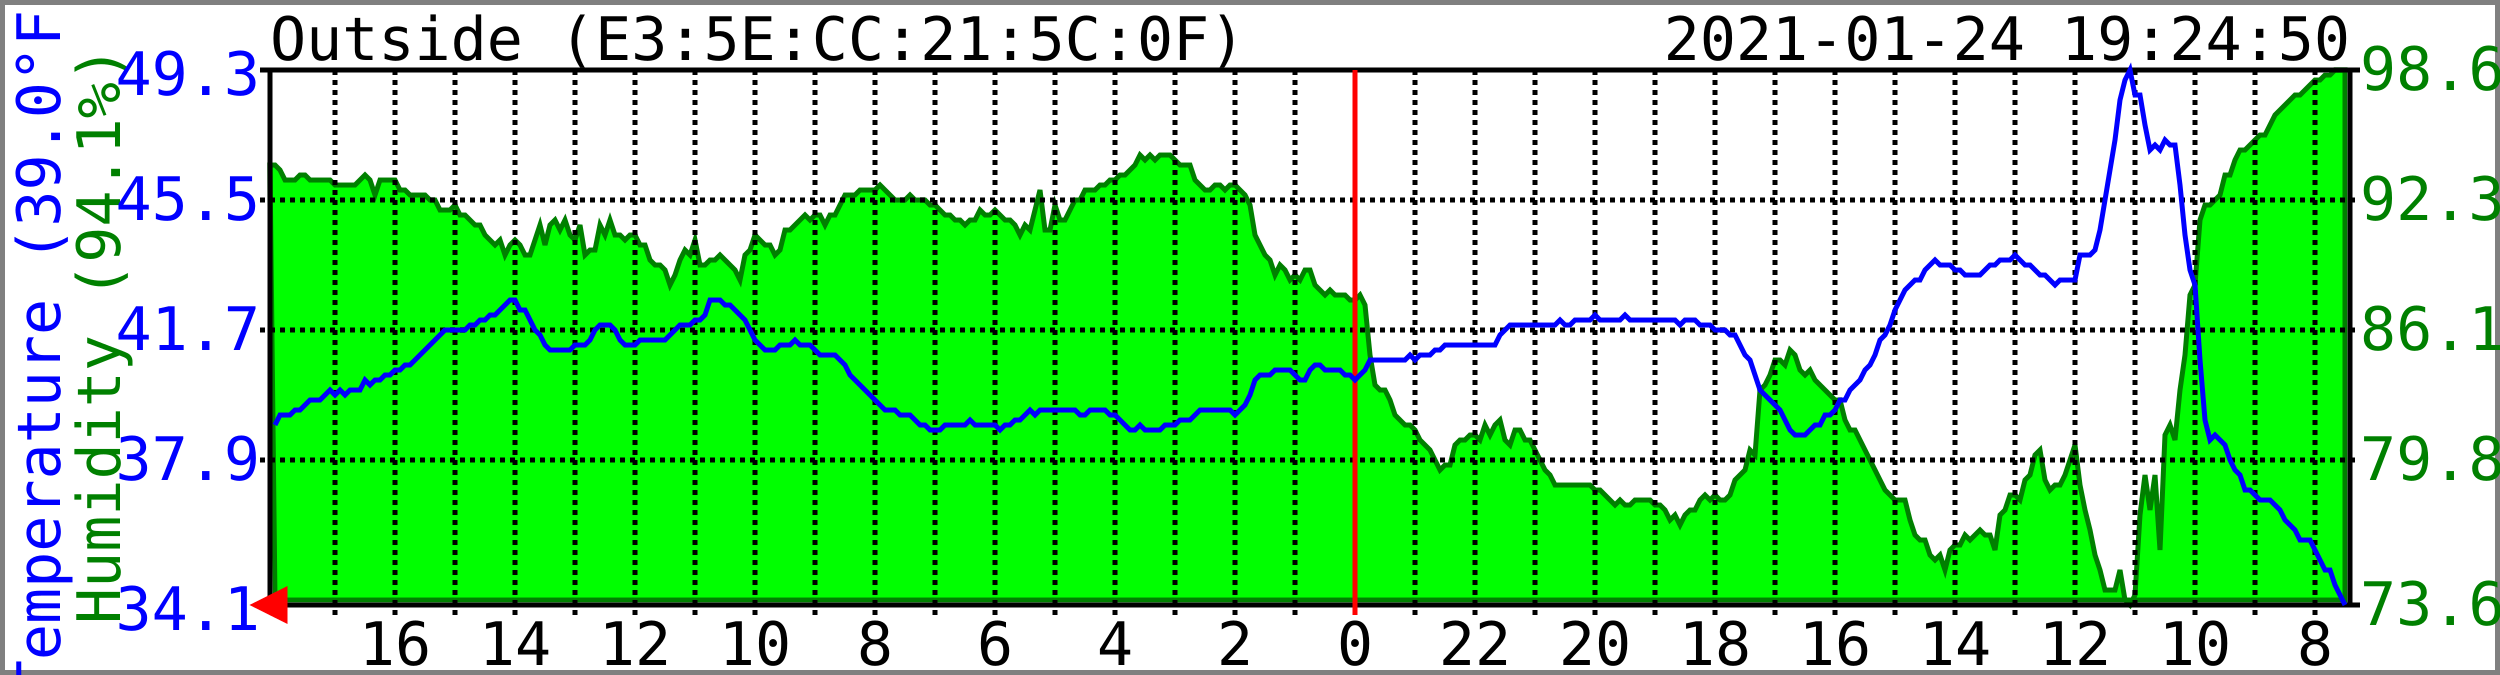
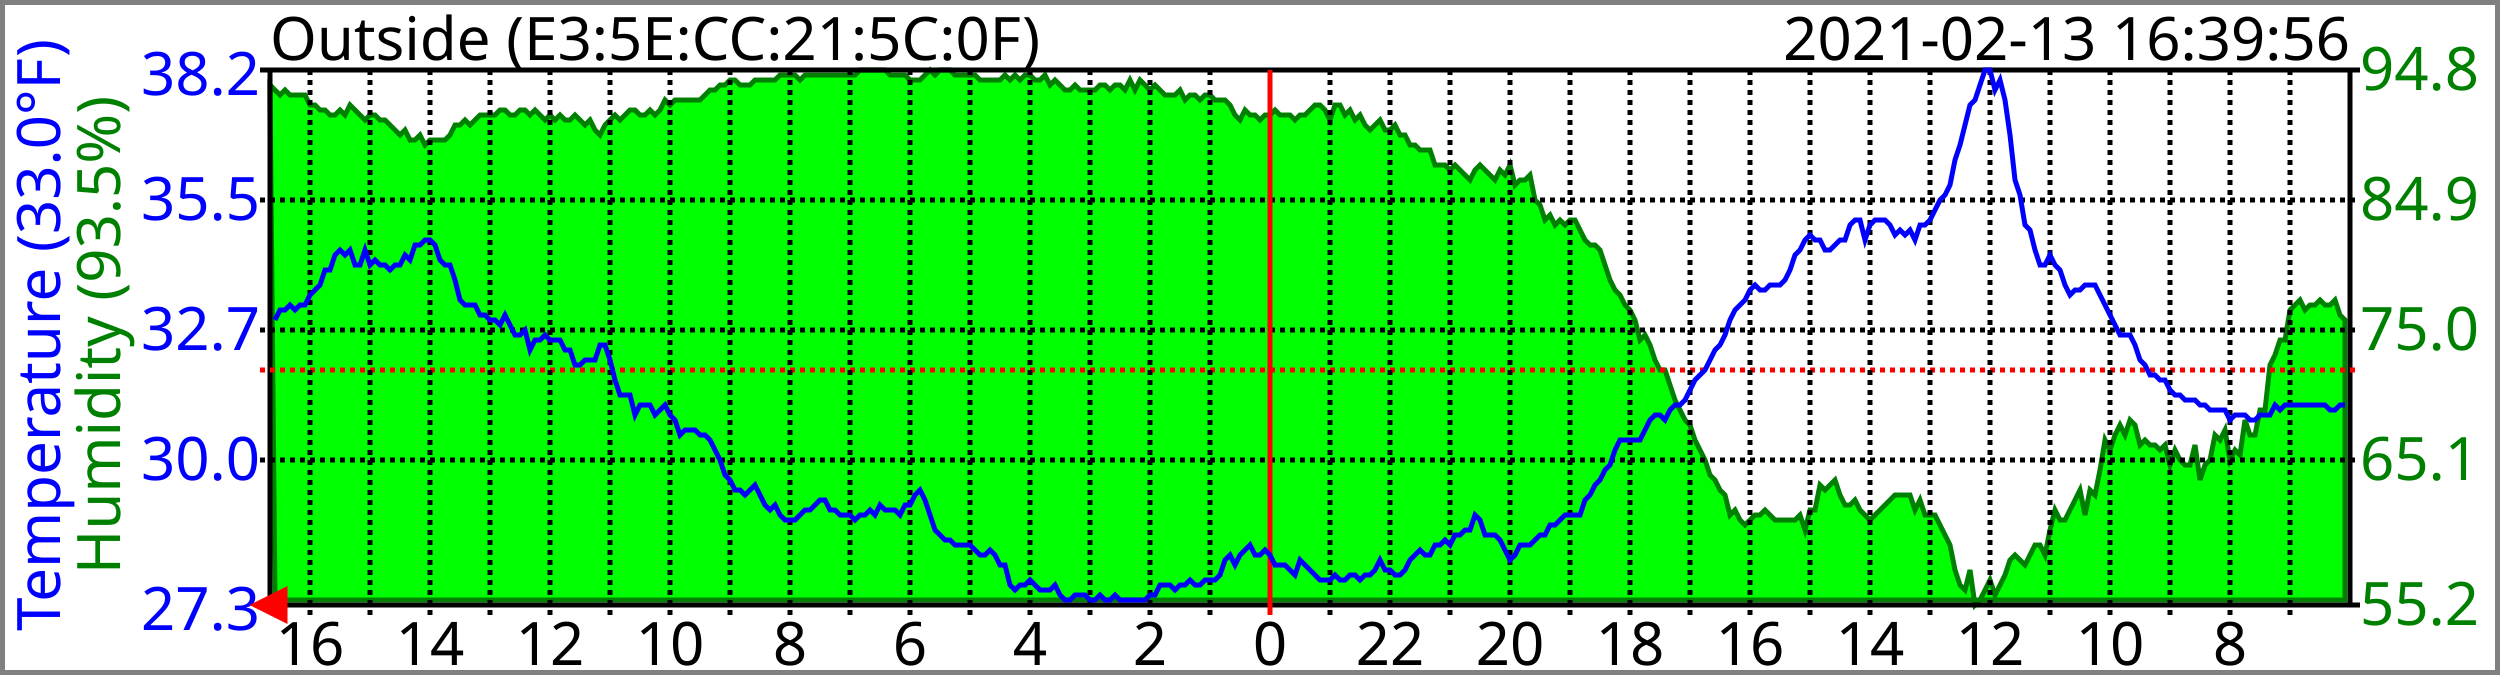
<svg xmlns="http://www.w3.org/2000/svg" width="500" height="135">
  <style>
		text {
- 			font-family: Consolas;
+ 			font-family: sans-serif;
			font-size: 12px;
		}
		line {
			stroke: black;
		}
	</style>
  <rect width="500" height="135" stroke="grey" stroke-width="2" fill-opacity="0" />
  <text x="54" y="12">Outside (E3:5E:CC:21:5C:0F)</text>
-   <text fill="blue" text-anchor="middle" x="12" y="67" transform="rotate(270 12,67)">Temperature (39.0°F)</text>
-   <text fill="green" text-anchor="middle" x="24" y="67" transform="rotate(270 24,67)">Humidity (94.1%)</text>
-   <text text-anchor="end" x="470" y="12">2021-01-24 19:24:50</text>
-   <polygon style="fill:lime;stroke:green" points="55,120 54,33 55,33 56,34 57,36 58,36 59,36 60,35 61,35 62,36 63,36 64,36 65,36 66,36 67,37 68,37 69,37 70,37 71,37 72,36 73,35 74,36 75,39 76,36 77,36 78,36 79,36 80,38 81,38 82,39 83,39 84,39 85,39 86,40 87,40 88,42 89,42 90,42 91,41 92,43 93,43 94,44 95,45 96,45 97,47 98,48 99,49 100,48 101,51 102,49 103,48 104,49 105,51 106,51 107,48 108,45 109,49 110,45 111,44 112,46 113,44 114,47 115,48 116,45 117,51 118,50 119,50 120,45 121,47 122,44 123,47 124,47 125,48 126,47 127,47 128,49 129,49 130,52 131,53 132,53 133,54 134,57 135,55 136,52 137,50 138,51 139,48 140,53 141,53 142,52 143,52 144,51 145,52 146,53 147,54 148,56 149,51 150,50 151,47 152,48 153,49 154,49 155,51 156,50 157,46 158,46 159,45 160,44 161,43 162,44 163,43 164,43 165,45 166,43 167,43 168,41 169,39 170,39 171,39 172,38 173,38 174,38 175,38 176,37 177,38 178,39 179,40 180,40 181,40 182,39 183,40 184,40 185,40 186,41 187,41 188,42 189,43 190,43 191,44 192,44 193,45 194,44 195,44 196,42 197,43 198,43 199,42 200,43 201,44 202,44 203,45 204,47 205,45 206,46 207,42 208,38 209,46 210,46 211,41 212,44 213,44 214,42 215,40 216,40 217,38 218,38 219,38 220,37 221,37 222,36 223,36 224,35 225,35 226,34 227,33 228,31 229,32 230,31 231,32 232,31 233,31 234,31 235,32 236,33 237,33 238,33 239,36 240,37 241,38 242,38 243,37 244,37 245,38 246,37 247,37 248,38 249,39 250,41 251,47 252,49 253,51 254,52 255,55 256,53 257,54 258,56 259,55 260,56 261,54 262,54 263,57 264,58 265,59 266,58 267,59 268,59 269,59 270,60 271,60 272,59 273,61 274,71 275,77 276,78 277,78 278,80 279,83 280,84 281,85 282,85 283,86 284,88 285,89 286,90 287,92 288,94 289,93 290,93 291,89 292,88 293,88 294,87 295,87 296,88 297,85 298,87 299,85 300,84 301,88 302,89 303,86 304,86 305,88 306,88 307,90 308,92 309,94 310,95 311,97 312,97 313,97 314,97 315,97 316,97 317,97 318,97 319,98 320,98 321,99 322,100 323,101 324,100 325,101 326,101 327,100 328,100 329,100 330,100 331,101 332,101 333,102 334,104 335,103 336,105 337,103 338,102 339,102 340,100 341,99 342,100 343,99 344,100 345,100 346,99 347,96 348,95 349,94 350,90 351,91 352,78 353,77 354,75 355,72 356,72 357,73 358,70 359,71 360,74 361,75 362,74 363,76 364,77 365,78 366,79 367,80 368,80 369,84 370,86 371,86 372,88 373,90 374,92 375,94 376,96 377,98 378,99 379,100 380,100 381,100 382,104 383,107 384,108 385,108 386,111 387,112 388,111 389,114 390,110 391,109 392,109 393,107 394,108 395,107 396,106 397,107 398,107 399,110 400,103 401,102 402,99 403,99 404,100 405,96 406,95 407,91 408,90 409,96 410,98 411,97 412,97 413,95 414,92 415,89 416,97 417,102 418,106 419,111 420,114 421,118 422,118 423,118 424,114 425,120 426,121 427,119 428,103 429,95 430,102 431,95 432,110 433,87 434,85 435,88 436,78 437,71 438,59 439,57 440,44 441,41 442,41 443,40 444,39 445,35 446,35 447,32 448,30 449,30 450,29 451,28 452,27 453,27 454,25 455,23 456,22 457,21 458,20 459,19 460,19 461,18 462,17 463,16 464,16 465,15 466,15 467,14 468,14 469,14 469,120" />
+   <text fill="blue" text-anchor="middle" x="12" y="67" transform="rotate(270 12,67)">Temperature (33.0°F)</text>
+   <text fill="green" text-anchor="middle" x="24" y="67" transform="rotate(270 24,67)">Humidity (93.5%)</text>
+   <text text-anchor="end" x="470" y="12">2021-02-13 16:39:56</text>
+   <polygon style="fill:lime;stroke:green" points="55,120 54,17 55,18 56,19 57,18 58,19 59,19 60,19 61,19 62,21 63,21 64,22 65,22 66,23 67,23 68,22 69,23 70,21 71,22 72,23 73,24 74,23 75,23 76,24 77,24 78,25 79,26 80,27 81,26 82,28 83,28 84,27 85,29 86,28 87,28 88,28 89,28 90,27 91,25 92,25 93,24 94,25 95,24 96,23 97,23 98,23 99,23 100,22 101,22 102,23 103,23 104,22 105,22 106,23 107,22 108,23 109,24 110,23 111,24 112,23 113,24 114,24 115,23 116,24 117,25 118,24 119,26 120,27 121,25 122,24 123,23 124,24 125,23 126,22 127,22 128,23 129,23 130,22 131,23 132,22 133,20 134,21 135,20 136,20 137,20 138,20 139,20 140,20 141,19 142,18 143,18 144,17 145,17 146,16 147,16 148,17 149,17 150,17 151,16 152,16 153,16 154,16 155,16 156,15 157,15 158,15 159,15 160,16 161,15 162,15 163,15 164,15 165,15 166,15 167,15 168,15 169,15 170,15 171,15 172,14 173,14 174,14 175,14 176,14 177,14 178,15 179,15 180,15 181,15 182,16 183,16 184,16 185,15 186,14 187,15 188,14 189,14 190,14 191,15 192,15 193,15 194,15 195,15 196,16 197,16 198,16 199,16 200,16 201,15 202,16 203,15 204,16 205,15 206,15 207,16 208,16 209,15 210,17 211,16 212,17 213,18 214,18 215,17 216,18 217,18 218,18 219,18 220,17 221,17 222,18 223,17 224,17 225,18 226,16 227,18 228,16 229,17 230,18 231,17 232,18 233,19 234,19 235,19 236,18 237,20 238,19 239,19 240,20 241,19 242,19 243,20 244,20 245,20 246,21 247,23 248,24 249,22 250,23 251,23 252,24 253,23 254,23 255,22 256,23 257,23 258,23 259,24 260,23 261,23 262,22 263,21 264,21 265,22 266,24 267,21 268,21 269,23 270,22 271,24 272,23 273,25 274,26 275,25 276,24 277,26 278,26 279,25 280,27 281,27 282,29 283,29 284,30 285,30 286,30 287,33 288,33 289,33 290,34 291,33 292,34 293,35 294,36 295,34 296,33 297,34 298,35 299,36 300,34 301,35 302,33 303,37 304,36 305,36 306,35 307,40 308,41 309,44 310,43 311,45 312,44 313,45 314,44 315,44 316,46 317,48 318,49 319,49 320,50 321,53 322,56 323,58 324,59 325,61 326,62 327,64 328,68 329,67 330,69 331,72 332,74 333,74 334,77 335,80 336,82 337,84 338,85 339,88 340,90 341,92 342,95 343,96 344,98 345,99 346,103 347,102 348,104 349,105 350,104 351,103 352,103 353,102 354,103 355,104 356,104 357,104 358,104 359,104 360,103 361,106 362,102 363,102 364,97 365,98 366,97 367,96 368,99 369,101 370,101 371,100 372,102 373,103 374,104 375,103 376,102 377,101 378,100 379,99 380,99 381,99 382,99 383,102 384,100 385,103 386,103 387,103 388,105 389,107 390,109 391,114 392,117 393,118 394,114 395,121 396,120 397,118 398,116 399,119 400,117 401,115 402,112 403,111 404,112 405,113 406,111 407,109 408,109 409,111 410,106 411,102 412,104 413,104 414,102 415,100 416,98 417,103 418,98 419,99 420,94 421,88 422,90 423,87 424,85 425,87 426,84 427,85 428,89 429,88 430,89 431,89 432,90 433,89 434,93 435,90 436,92 437,93 438,93 439,89 440,96 441,93 442,92 443,87 444,88 445,86 446,92 447,90 448,91 449,84 450,87 451,87 452,82 453,82 454,73 455,71 456,68 457,68 458,62 459,61 460,60 461,62 462,61 463,61 464,60 465,61 466,61 467,60 468,63 469,64 469,120" />
  <line x1="52" y1="14" x2="472" y2="14" />
-   <text fill="blue" text-anchor="end" x="52" y="19">49.3</text>
-   <text fill="green" x="472" y="18">98.6</text>
+   <text fill="blue" text-anchor="end" x="52" y="19">38.2</text>
+   <text fill="green" x="472" y="18">94.8</text>
  <line x1="52" y1="121" x2="472" y2="121" />
-   <text fill="blue" text-anchor="end" x="52" y="126">34.1</text>
-   <text fill="green" x="472" y="125">73.6</text>
+   <text fill="blue" text-anchor="end" x="52" y="126">27.3</text>
+   <text fill="green" x="472" y="125">55.2</text>
  <line x1="54" y1="14" x2="54" y2="121" />
  <line x1="470" y1="14" x2="470" y2="121" />
  <line x1="52" y1="40" x2="472" y2="40" stroke-dasharray="1,1" />
-   <text fill="blue" text-anchor="end" x="52" y="44">45.5</text>
-   <text fill="green" x="472" y="44">92.3</text>
+   <text fill="blue" text-anchor="end" x="52" y="44">35.5</text>
+   <text fill="green" x="472" y="44">84.9</text>
  <line x1="52" y1="66" x2="472" y2="66" stroke-dasharray="1,1" />
-   <text fill="blue" text-anchor="end" x="52" y="70">41.7</text>
-   <text fill="green" x="472" y="70">86.1</text>
+   <text fill="blue" text-anchor="end" x="52" y="70">32.7</text>
+   <text fill="green" x="472" y="70">75.0</text>
  <line x1="52" y1="92" x2="472" y2="92" stroke-dasharray="1,1" />
-   <text fill="blue" text-anchor="end" x="52" y="96">37.9</text>
-   <text fill="green" x="472" y="96">79.8</text>
-   <line stroke-dasharray="1,1" x1="67" y1="14" x2="67" y2="123" />
-   <line stroke-dasharray="1,1" x1="79" y1="14" x2="79" y2="123" />
-   <text text-anchor="middle" x="79" y="133">16</text>
-   <line stroke-dasharray="1,1" x1="91" y1="14" x2="91" y2="123" />
-   <line stroke-dasharray="1,1" x1="103" y1="14" x2="103" y2="123" />
-   <text text-anchor="middle" x="103" y="133">14</text>
-   <line stroke-dasharray="1,1" x1="115" y1="14" x2="115" y2="123" />
-   <line stroke-dasharray="1,1" x1="127" y1="14" x2="127" y2="123" />
-   <text text-anchor="middle" x="127" y="133">12</text>
-   <line stroke-dasharray="1,1" x1="139" y1="14" x2="139" y2="123" />
-   <line stroke-dasharray="1,1" x1="151" y1="14" x2="151" y2="123" />
-   <text text-anchor="middle" x="151" y="133">10</text>
-   <line stroke-dasharray="1,1" x1="163" y1="14" x2="163" y2="123" />
-   <line stroke-dasharray="1,1" x1="175" y1="14" x2="175" y2="123" />
-   <text text-anchor="middle" x="175" y="133">8</text>
-   <line stroke-dasharray="1,1" x1="187" y1="14" x2="187" y2="123" />
-   <line stroke-dasharray="1,1" x1="199" y1="14" x2="199" y2="123" />
-   <text text-anchor="middle" x="199" y="133">6</text>
-   <line stroke-dasharray="1,1" x1="211" y1="14" x2="211" y2="123" />
-   <line stroke-dasharray="1,1" x1="223" y1="14" x2="223" y2="123" />
-   <text text-anchor="middle" x="223" y="133">4</text>
-   <line stroke-dasharray="1,1" x1="235" y1="14" x2="235" y2="123" />
-   <line stroke-dasharray="1,1" x1="247" y1="14" x2="247" y2="123" />
-   <text text-anchor="middle" x="247" y="133">2</text>
-   <line stroke-dasharray="1,1" x1="259" y1="14" x2="259" y2="123" />
-   <line style="stroke:red" x1="271" y1="14" x2="271" y2="123" />
-   <text text-anchor="middle" x="271" y="133">0</text>
-   <line stroke-dasharray="1,1" x1="283" y1="14" x2="283" y2="123" />
-   <line stroke-dasharray="1,1" x1="295" y1="14" x2="295" y2="123" />
-   <text text-anchor="middle" x="295" y="133">22</text>
-   <line stroke-dasharray="1,1" x1="307" y1="14" x2="307" y2="123" />
-   <line stroke-dasharray="1,1" x1="319" y1="14" x2="319" y2="123" />
-   <text text-anchor="middle" x="319" y="133">20</text>
-   <line stroke-dasharray="1,1" x1="331" y1="14" x2="331" y2="123" />
-   <line stroke-dasharray="1,1" x1="343" y1="14" x2="343" y2="123" />
-   <text text-anchor="middle" x="343" y="133">18</text>
-   <line stroke-dasharray="1,1" x1="355" y1="14" x2="355" y2="123" />
-   <line stroke-dasharray="1,1" x1="367" y1="14" x2="367" y2="123" />
-   <text text-anchor="middle" x="367" y="133">16</text>
-   <line stroke-dasharray="1,1" x1="379" y1="14" x2="379" y2="123" />
-   <line stroke-dasharray="1,1" x1="391" y1="14" x2="391" y2="123" />
-   <text text-anchor="middle" x="391" y="133">14</text>
-   <line stroke-dasharray="1,1" x1="403" y1="14" x2="403" y2="123" />
-   <line stroke-dasharray="1,1" x1="415" y1="14" x2="415" y2="123" />
-   <text text-anchor="middle" x="415" y="133">12</text>
-   <line stroke-dasharray="1,1" x1="427" y1="14" x2="427" y2="123" />
-   <line stroke-dasharray="1,1" x1="439" y1="14" x2="439" y2="123" />
-   <text text-anchor="middle" x="439" y="133">10</text>
-   <line stroke-dasharray="1,1" x1="451" y1="14" x2="451" y2="123" />
-   <line stroke-dasharray="1,1" x1="463" y1="14" x2="463" y2="123" />
-   <text text-anchor="middle" x="463" y="133">8</text>
+   <text fill="blue" text-anchor="end" x="52" y="96">30.0</text>
+   <text fill="green" x="472" y="96">65.1</text>
+   <line style="fill:red;stroke:red;stroke-dasharray:1;" x1="52" y1="74" x2="472" y2="74" />
+   <line stroke-dasharray="1,1" x1="62" y1="14" x2="62" y2="123" />
+   <text text-anchor="middle" x="62" y="133">16</text>
+   <line stroke-dasharray="1,1" x1="74" y1="14" x2="74" y2="123" />
+   <line stroke-dasharray="1,1" x1="86" y1="14" x2="86" y2="123" />
+   <text text-anchor="middle" x="86" y="133">14</text>
+   <line stroke-dasharray="1,1" x1="98" y1="14" x2="98" y2="123" />
+   <line stroke-dasharray="1,1" x1="110" y1="14" x2="110" y2="123" />
+   <text text-anchor="middle" x="110" y="133">12</text>
+   <line stroke-dasharray="1,1" x1="122" y1="14" x2="122" y2="123" />
+   <line stroke-dasharray="1,1" x1="134" y1="14" x2="134" y2="123" />
+   <text text-anchor="middle" x="134" y="133">10</text>
+   <line stroke-dasharray="1,1" x1="146" y1="14" x2="146" y2="123" />
+   <line stroke-dasharray="1,1" x1="158" y1="14" x2="158" y2="123" />
+   <text text-anchor="middle" x="158" y="133">8</text>
+   <line stroke-dasharray="1,1" x1="170" y1="14" x2="170" y2="123" />
+   <line stroke-dasharray="1,1" x1="182" y1="14" x2="182" y2="123" />
+   <text text-anchor="middle" x="182" y="133">6</text>
+   <line stroke-dasharray="1,1" x1="194" y1="14" x2="194" y2="123" />
+   <line stroke-dasharray="1,1" x1="206" y1="14" x2="206" y2="123" />
+   <text text-anchor="middle" x="206" y="133">4</text>
+   <line stroke-dasharray="1,1" x1="218" y1="14" x2="218" y2="123" />
+   <line stroke-dasharray="1,1" x1="230" y1="14" x2="230" y2="123" />
+   <text text-anchor="middle" x="230" y="133">2</text>
+   <line stroke-dasharray="1,1" x1="242" y1="14" x2="242" y2="123" />
+   <line style="stroke:red" x1="254" y1="14" x2="254" y2="123" />
+   <text text-anchor="middle" x="254" y="133">0</text>
+   <line stroke-dasharray="1,1" x1="266" y1="14" x2="266" y2="123" />
+   <line stroke-dasharray="1,1" x1="278" y1="14" x2="278" y2="123" />
+   <text text-anchor="middle" x="278" y="133">22</text>
+   <line stroke-dasharray="1,1" x1="290" y1="14" x2="290" y2="123" />
+   <line stroke-dasharray="1,1" x1="302" y1="14" x2="302" y2="123" />
+   <text text-anchor="middle" x="302" y="133">20</text>
+   <line stroke-dasharray="1,1" x1="314" y1="14" x2="314" y2="123" />
+   <line stroke-dasharray="1,1" x1="326" y1="14" x2="326" y2="123" />
+   <text text-anchor="middle" x="326" y="133">18</text>
+   <line stroke-dasharray="1,1" x1="338" y1="14" x2="338" y2="123" />
+   <line stroke-dasharray="1,1" x1="350" y1="14" x2="350" y2="123" />
+   <text text-anchor="middle" x="350" y="133">16</text>
+   <line stroke-dasharray="1,1" x1="362" y1="14" x2="362" y2="123" />
+   <line stroke-dasharray="1,1" x1="374" y1="14" x2="374" y2="123" />
+   <text text-anchor="middle" x="374" y="133">14</text>
+   <line stroke-dasharray="1,1" x1="386" y1="14" x2="386" y2="123" />
+   <line stroke-dasharray="1,1" x1="398" y1="14" x2="398" y2="123" />
+   <text text-anchor="middle" x="398" y="133">12</text>
+   <line stroke-dasharray="1,1" x1="410" y1="14" x2="410" y2="123" />
+   <line stroke-dasharray="1,1" x1="422" y1="14" x2="422" y2="123" />
+   <text text-anchor="middle" x="422" y="133">10</text>
+   <line stroke-dasharray="1,1" x1="434" y1="14" x2="434" y2="123" />
+   <line stroke-dasharray="1,1" x1="446" y1="14" x2="446" y2="123" />
+   <text text-anchor="middle" x="446" y="133">8</text>
+   <line stroke-dasharray="1,1" x1="458" y1="14" x2="458" y2="123" />
  <polygon stroke="red" fill="red" points="51,121 57,118 57,124" />
-   <polyline style="fill:none;stroke:blue" points="55,85 56,83 57,83 58,83 59,82 60,82 61,81 62,80 63,80 64,80 65,79 66,78 67,79 68,78 69,79 70,78 71,78 72,78 73,76 74,77 75,76 76,76 77,75 78,75 79,74 80,74 81,73 82,73 83,72 84,71 85,70 86,69 87,68 88,67 89,66 90,66 91,66 92,66 93,66 94,65 95,65 96,64 97,64 98,63 99,63 100,62 101,61 102,60 103,60 104,62 105,62 106,64 107,66 108,67 109,69 110,70 111,70 112,70 113,70 114,70 115,69 116,69 117,69 118,68 119,66 120,65 121,65 122,65 123,66 124,68 125,69 126,69 127,69 128,68 129,68 130,68 131,68 132,68 133,68 134,67 135,66 136,65 137,65 138,65 139,64 140,64 141,63 142,60 143,60 144,60 145,61 146,61 147,62 148,63 149,64 150,66 151,68 152,69 153,70 154,70 155,70 156,69 157,69 158,69 159,68 160,69 161,69 162,69 163,70 164,71 165,71 166,71 167,71 168,72 169,73 170,75 171,76 172,77 173,78 174,79 175,80 176,81 177,82 178,82 179,82 180,83 181,83 182,83 183,84 184,85 185,85 186,86 187,86 188,86 189,85 190,85 191,85 192,85 193,85 194,84 195,85 196,85 197,85 198,85 199,85 200,86 201,85 202,85 203,84 204,84 205,83 206,82 207,83 208,82 209,82 210,82 211,82 212,82 213,82 214,82 215,82 216,83 217,83 218,82 219,82 220,82 221,82 222,83 223,83 224,84 225,85 226,86 227,86 228,85 229,86 230,86 231,86 232,86 233,85 234,85 235,85 236,84 237,84 238,84 239,83 240,82 241,82 242,82 243,82 244,82 245,82 246,82 247,83 248,82 249,81 250,79 251,76 252,75 253,75 254,75 255,74 256,74 257,74 258,74 259,75 260,76 261,76 262,74 263,73 264,73 265,74 266,74 267,74 268,74 269,75 270,75 271,76 272,75 273,74 274,72 275,72 276,72 277,72 278,72 279,72 280,72 281,72 282,71 283,72 284,71 285,71 286,71 287,70 288,70 289,69 290,69 291,69 292,69 293,69 294,69 295,69 296,69 297,69 298,69 299,69 300,67 301,66 302,65 303,65 304,65 305,65 306,65 307,65 308,65 309,65 310,65 311,65 312,64 313,65 314,65 315,64 316,64 317,64 318,64 319,63 320,64 321,64 322,64 323,64 324,64 325,63 326,64 327,64 328,64 329,64 330,64 331,64 332,64 333,64 334,64 335,64 336,65 337,64 338,64 339,64 340,65 341,65 342,65 343,66 344,66 345,66 346,67 347,67 348,69 349,71 350,72 351,75 352,78 353,79 354,80 355,81 356,82 357,84 358,86 359,87 360,87 361,87 362,86 363,85 364,85 365,83 366,83 367,82 368,80 369,80 370,78 371,77 372,76 373,74 374,73 375,71 376,68 377,67 378,65 379,62 380,60 381,58 382,57 383,56 384,56 385,54 386,53 387,52 388,53 389,53 390,53 391,54 392,54 393,55 394,55 395,55 396,55 397,54 398,53 399,53 400,52 401,52 402,52 403,51 404,52 405,53 406,53 407,54 408,55 409,55 410,56 411,57 412,56 413,56 414,56 415,56 416,51 417,51 418,51 419,50 420,46 421,40 422,34 423,28 424,20 425,16 426,14 427,19 428,19 429,25 430,30 431,29 432,30 433,28 434,29 435,29 436,37 437,47 438,54 439,57 440,72 441,84 442,88 443,87 444,88 445,89 446,92 447,94 448,95 449,98 450,98 451,99 452,100 453,100 454,100 455,101 456,102 457,104 458,105 459,106 460,108 461,108 462,108 463,110 464,112 465,114 466,114 467,117 468,119 469,121 " />
+   <polyline style="fill:none;stroke:blue" points="55,64 56,62 57,62 58,61 59,62 60,61 61,61 62,59 63,58 64,57 65,54 66,54 67,51 68,50 69,51 70,50 71,53 72,53 73,50 74,53 75,52 76,53 77,53 78,54 79,53 80,53 81,51 82,52 83,49 84,49 85,48 86,48 87,49 88,52 89,53 90,53 91,56 92,60 93,61 94,61 95,61 96,63 97,63 98,64 99,64 100,65 101,63 102,65 103,67 104,67 105,66 106,70 107,68 108,68 109,67 110,68 111,68 112,68 113,70 114,70 115,73 116,73 117,72 118,72 119,72 120,69 121,69 122,72 123,76 124,79 125,79 126,79 127,83 128,81 129,81 130,81 131,83 132,82 133,81 134,83 135,84 136,87 137,86 138,86 139,86 140,87 141,87 142,88 143,90 144,92 145,95 146,96 147,98 148,98 149,99 150,98 151,97 152,99 153,101 154,102 155,101 156,103 157,104 158,104 159,104 160,103 161,102 162,102 163,101 164,100 165,100 166,102 167,102 168,103 169,103 170,103 171,104 172,103 173,103 174,102 175,103 176,101 177,102 178,102 179,102 180,103 181,101 182,101 183,99 184,98 185,100 186,103 187,106 188,107 189,108 190,108 191,109 192,109 193,109 194,109 195,110 196,111 197,111 198,110 199,111 200,113 201,113 202,117 203,118 204,117 205,117 206,116 207,117 208,118 209,118 210,118 211,117 212,119 213,120 214,120 215,119 216,119 217,119 218,120 219,120 220,119 221,120 222,120 223,119 224,120 225,120 226,120 227,120 228,120 229,120 230,119 231,119 232,117 233,117 234,117 235,118 236,117 237,117 238,116 239,117 240,117 241,116 242,116 243,116 244,115 245,112 246,111 247,113 248,111 249,110 250,109 251,111 252,111 253,110 254,111 255,113 256,113 257,113 258,114 259,115 260,112 261,113 262,114 263,115 264,116 265,116 266,116 267,115 268,116 269,116 270,115 271,115 272,116 273,115 274,115 275,114 276,112 277,114 278,114 279,115 280,115 281,114 282,112 283,111 284,110 285,111 286,111 287,109 288,109 289,108 290,109 291,107 292,107 293,106 294,106 295,103 296,104 297,107 298,107 299,107 300,108 301,110 302,112 303,111 304,109 305,109 306,109 307,108 308,107 309,107 310,105 311,105 312,104 313,103 314,103 315,103 316,103 317,100 318,99 319,97 320,96 321,94 322,93 323,90 324,88 325,88 326,88 327,88 328,88 329,86 330,84 331,83 332,83 333,84 334,82 335,81 336,81 337,80 338,78 339,76 340,75 341,74 342,72 343,70 344,69 345,67 346,64 347,62 348,61 349,60 350,58 351,57 352,58 353,58 354,57 355,57 356,57 357,56 358,54 359,51 360,50 361,48 362,47 363,48 364,48 365,50 366,50 367,49 368,48 369,48 370,45 371,44 372,44 373,48 374,45 375,44 376,44 377,44 378,45 379,47 380,46 381,47 382,46 383,48 384,45 385,45 386,44 387,42 388,40 389,39 390,37 391,32 392,29 393,25 394,21 395,20 396,17 397,14 398,14 399,18 400,16 401,20 402,27 403,36 404,39 405,45 406,46 407,50 408,53 409,53 410,51 411,53 412,54 413,57 414,59 415,58 416,58 417,57 418,57 419,57 420,59 421,61 422,63 423,65 424,67 425,67 426,67 427,69 428,72 429,73 430,75 431,75 432,76 433,76 434,78 435,79 436,79 437,80 438,80 439,80 440,81 441,81 442,82 443,82 444,82 445,82 446,84 447,83 448,83 449,83 450,84 451,84 452,83 453,83 454,83 455,81 456,82 457,81 458,81 459,81 460,81 461,81 462,81 463,81 464,81 465,81 466,82 467,82 468,81 469,81 " />
</svg>
